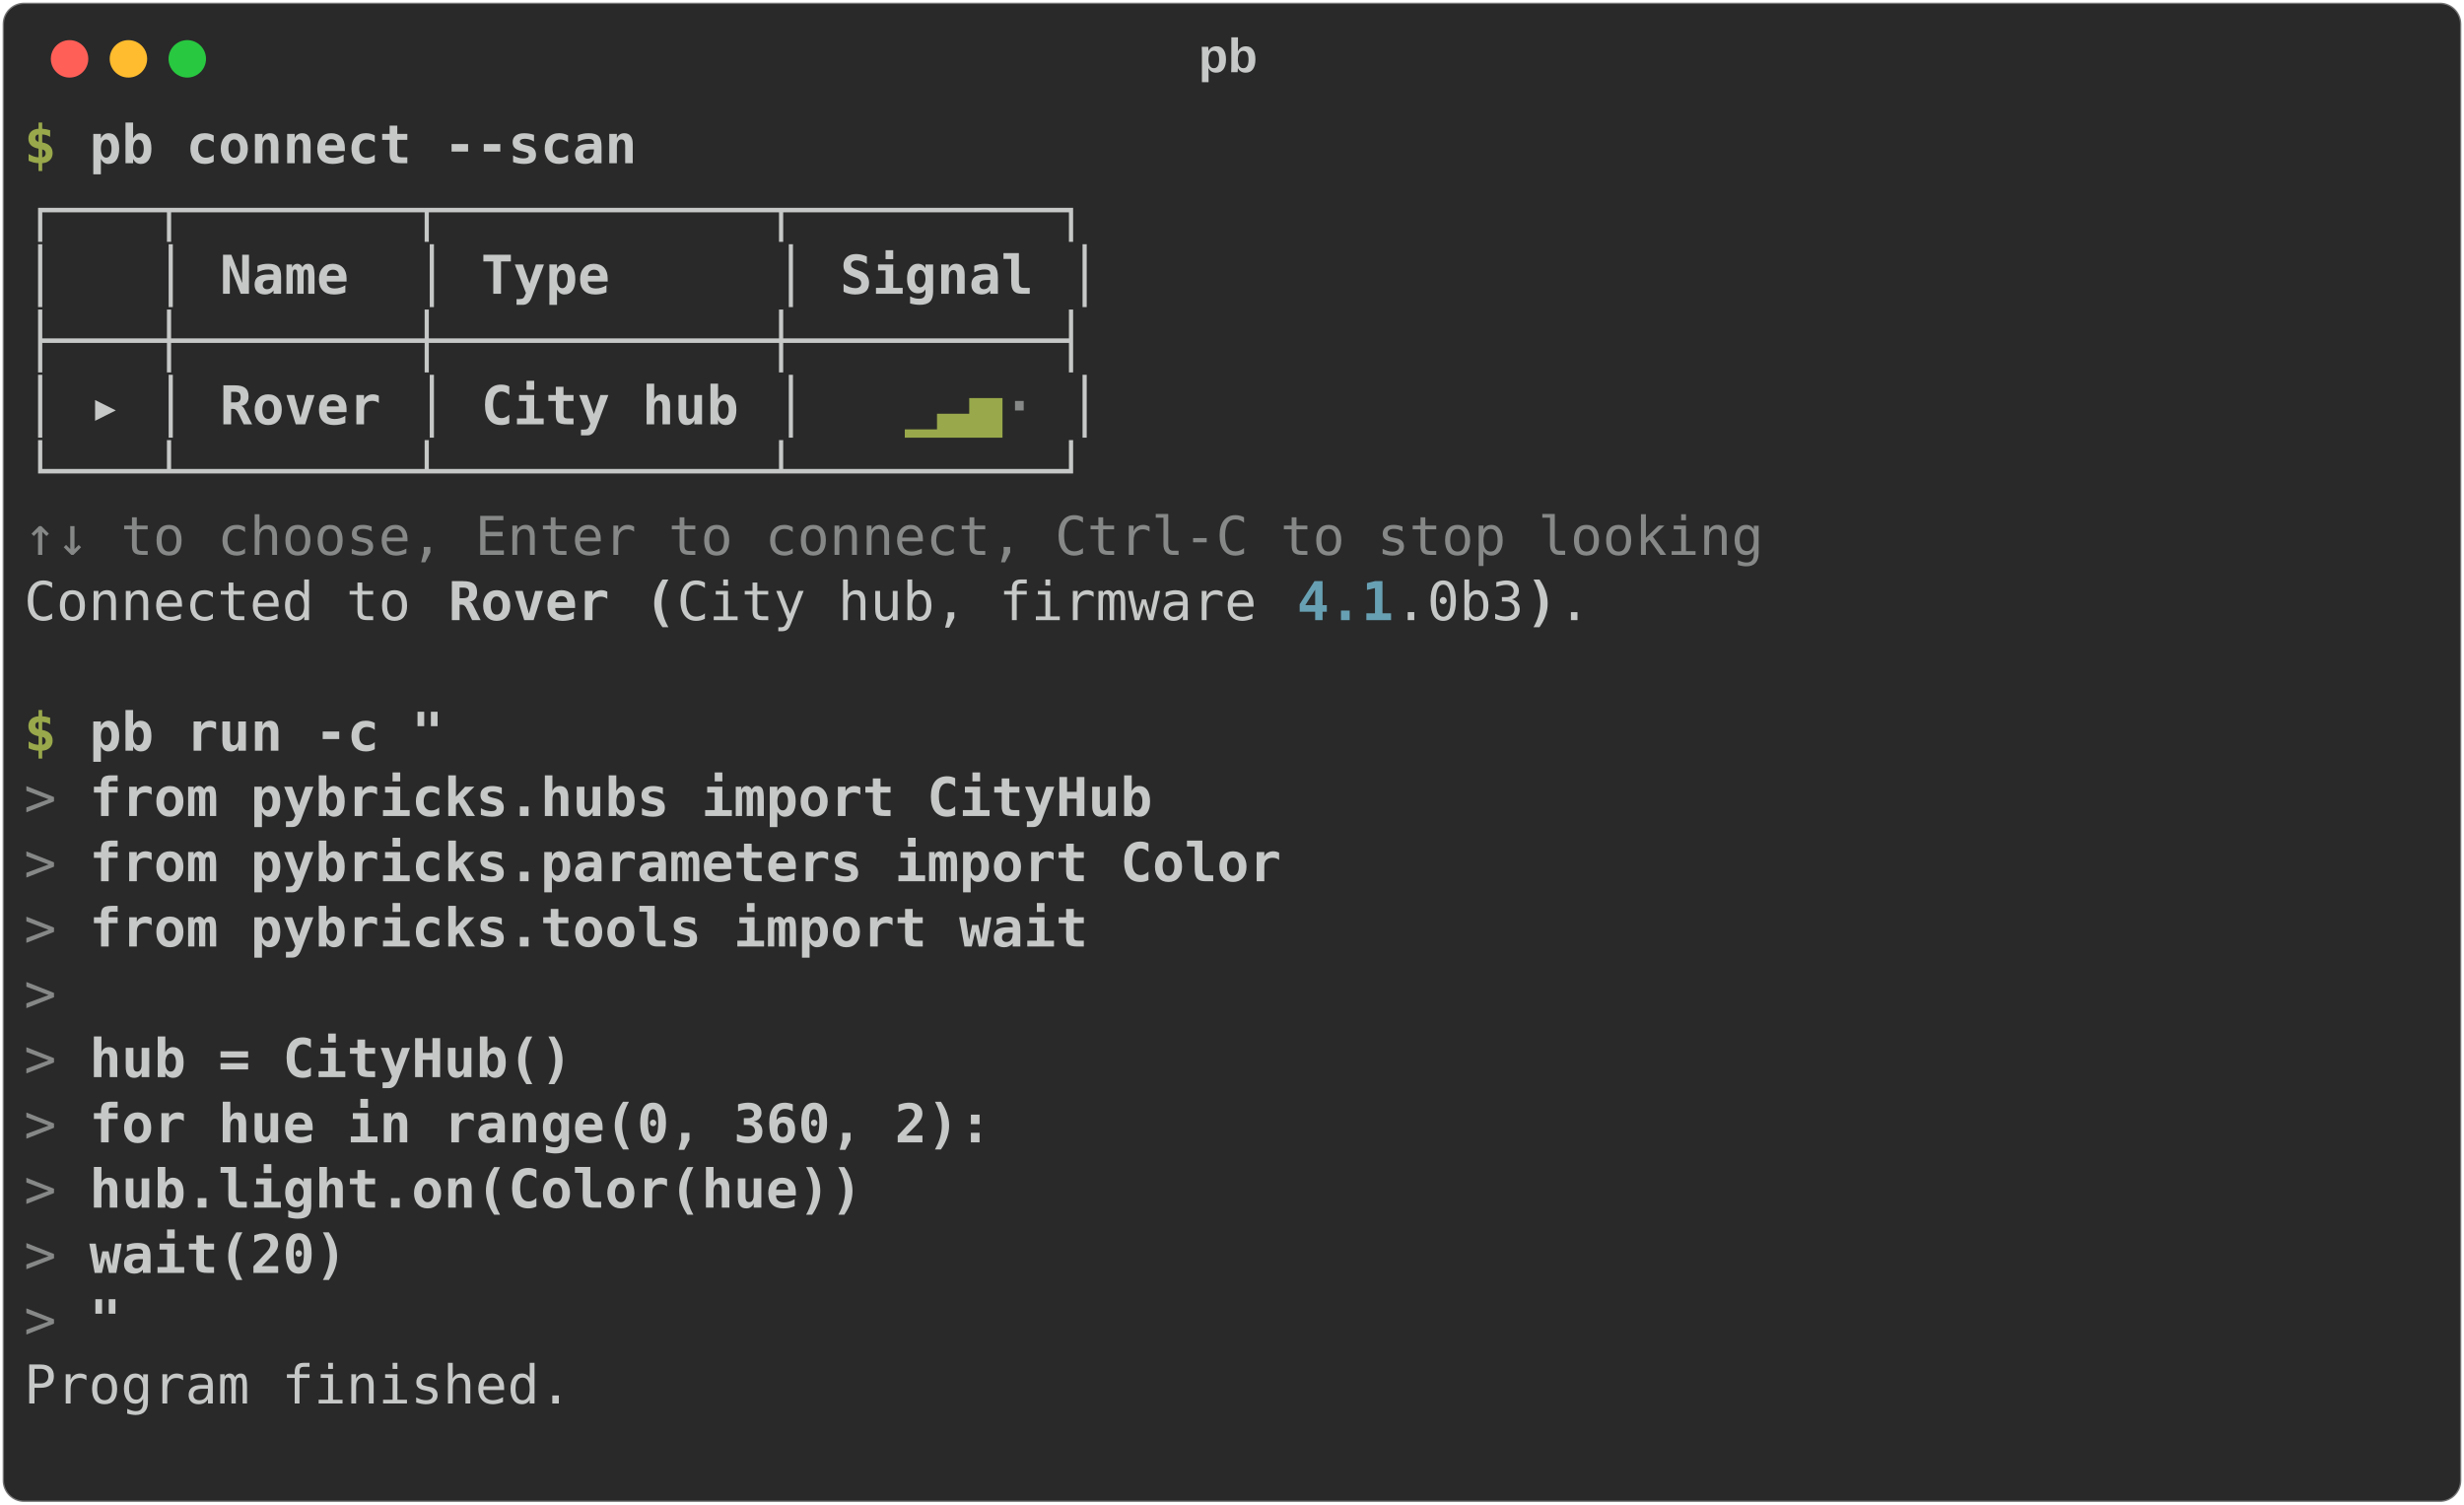
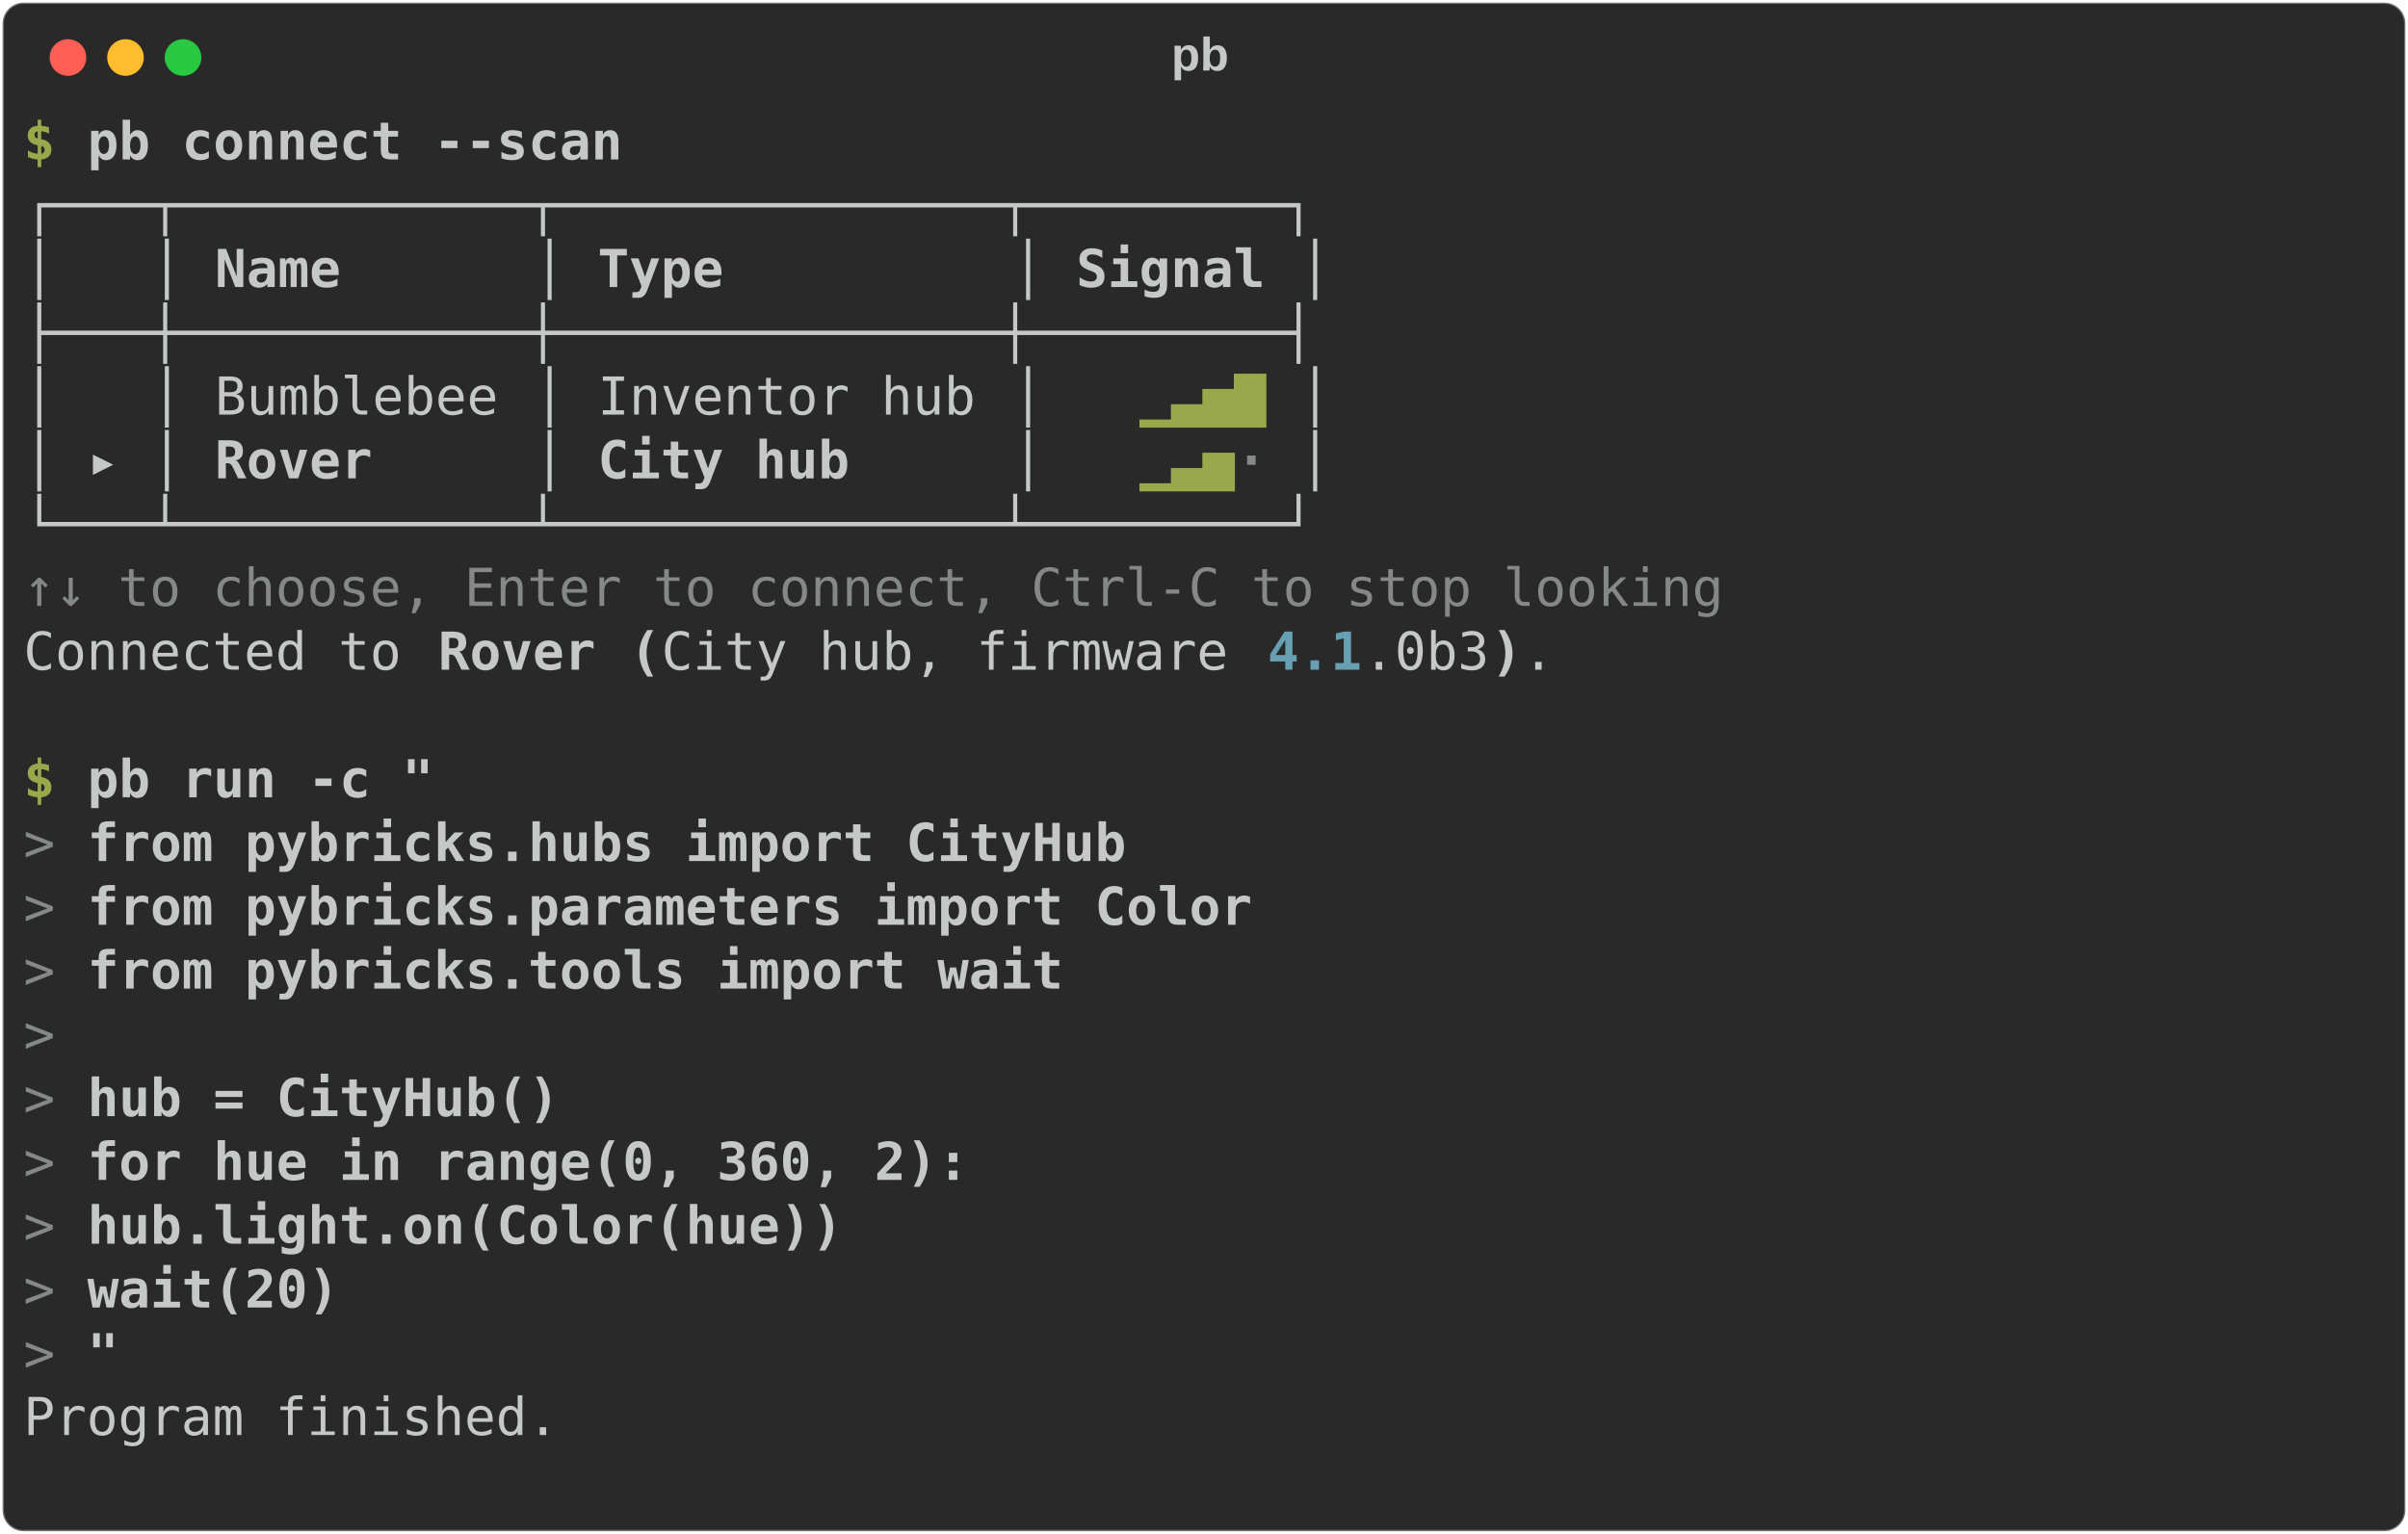
- <svg xmlns="http://www.w3.org/2000/svg" class="rich-terminal" viewBox="0 0 921 562.4">
+ <svg xmlns="http://www.w3.org/2000/svg" class="rich-terminal" viewBox="0 0 921 586.8">
  <style>

    @font-face {
        font-family: "Fira Code";
        src: local("FiraCode-Regular"),
                url("https://cdnjs.cloudflare.com/ajax/libs/firacode/6.2.0/woff2/FiraCode-Regular.woff2") format("woff2"),
                url("https://cdnjs.cloudflare.com/ajax/libs/firacode/6.2.0/woff/FiraCode-Regular.woff") format("woff");
        font-style: normal;
        font-weight: 400;
    }
    @font-face {
        font-family: "Fira Code";
        src: local("FiraCode-Bold"),
                url("https://cdnjs.cloudflare.com/ajax/libs/firacode/6.2.0/woff2/FiraCode-Bold.woff2") format("woff2"),
                url("https://cdnjs.cloudflare.com/ajax/libs/firacode/6.2.0/woff/FiraCode-Bold.woff") format("woff");
        font-style: bold;
        font-weight: 700;
    }

-     .terminal-2050012113-matrix {
+     .terminal-3142286204-matrix {
        font-family: Fira Code, monospace;
        font-size: 20px;
        line-height: 24.4px;
        font-variant-east-asian: full-width;
    }

-     .terminal-2050012113-title {
+     .terminal-3142286204-title {
        font-size: 18px;
        font-weight: bold;
        font-family: arial;
    }

-     .terminal-2050012113-r1 { fill: #98a84b;font-weight: bold }
- .terminal-2050012113-r2 { fill: #c5c8c6 }
- .terminal-2050012113-r3 { fill: #c5c8c6;font-weight: bold }
- .terminal-2050012113-r4 { fill: #868887;font-weight: bold }
- .terminal-2050012113-r5 { fill: #868887 }
- .terminal-2050012113-r6 { fill: #68a0b3;font-weight: bold }
+     .terminal-3142286204-r1 { fill: #98a84b;font-weight: bold }
+ .terminal-3142286204-r2 { fill: #c5c8c6 }
+ .terminal-3142286204-r3 { fill: #c5c8c6;font-weight: bold }
+ .terminal-3142286204-r4 { fill: #98a84b }
+ .terminal-3142286204-r5 { fill: #868887;font-weight: bold }
+ .terminal-3142286204-r6 { fill: #868887 }
+ .terminal-3142286204-r7 { fill: #68a0b3;font-weight: bold }
    </style>
  <defs>
-     <clipPath id="terminal-2050012113-clip-terminal">
-       <rect x="0" y="0" width="901.8" height="511.4" />
-     </clipPath>
-     <clipPath id="terminal-2050012113-line-0">
+     <clipPath id="terminal-3142286204-clip-terminal">
+       <rect x="0" y="0" width="901.8" height="535.8" />
+     </clipPath>
+     <clipPath id="terminal-3142286204-line-0">
      <rect x="0" y="1.5" width="902.8" height="24.65" />
    </clipPath>
-     <clipPath id="terminal-2050012113-line-1">
+     <clipPath id="terminal-3142286204-line-1">
      <rect x="0" y="25.9" width="902.8" height="24.65" />
    </clipPath>
-     <clipPath id="terminal-2050012113-line-2">
+     <clipPath id="terminal-3142286204-line-2">
      <rect x="0" y="50.3" width="902.8" height="24.65" />
    </clipPath>
-     <clipPath id="terminal-2050012113-line-3">
+     <clipPath id="terminal-3142286204-line-3">
      <rect x="0" y="74.7" width="902.8" height="24.65" />
    </clipPath>
-     <clipPath id="terminal-2050012113-line-4">
+     <clipPath id="terminal-3142286204-line-4">
      <rect x="0" y="99.1" width="902.8" height="24.65" />
    </clipPath>
-     <clipPath id="terminal-2050012113-line-5">
+     <clipPath id="terminal-3142286204-line-5">
      <rect x="0" y="123.5" width="902.8" height="24.65" />
    </clipPath>
-     <clipPath id="terminal-2050012113-line-6">
+     <clipPath id="terminal-3142286204-line-6">
      <rect x="0" y="147.9" width="902.8" height="24.65" />
    </clipPath>
-     <clipPath id="terminal-2050012113-line-7">
+     <clipPath id="terminal-3142286204-line-7">
      <rect x="0" y="172.3" width="902.8" height="24.65" />
    </clipPath>
-     <clipPath id="terminal-2050012113-line-8">
+     <clipPath id="terminal-3142286204-line-8">
      <rect x="0" y="196.7" width="902.8" height="24.65" />
    </clipPath>
-     <clipPath id="terminal-2050012113-line-9">
+     <clipPath id="terminal-3142286204-line-9">
      <rect x="0" y="221.1" width="902.8" height="24.65" />
    </clipPath>
-     <clipPath id="terminal-2050012113-line-10">
+     <clipPath id="terminal-3142286204-line-10">
      <rect x="0" y="245.5" width="902.8" height="24.65" />
    </clipPath>
-     <clipPath id="terminal-2050012113-line-11">
+     <clipPath id="terminal-3142286204-line-11">
      <rect x="0" y="269.9" width="902.8" height="24.65" />
    </clipPath>
-     <clipPath id="terminal-2050012113-line-12">
+     <clipPath id="terminal-3142286204-line-12">
      <rect x="0" y="294.3" width="902.8" height="24.65" />
    </clipPath>
-     <clipPath id="terminal-2050012113-line-13">
+     <clipPath id="terminal-3142286204-line-13">
      <rect x="0" y="318.7" width="902.8" height="24.65" />
    </clipPath>
-     <clipPath id="terminal-2050012113-line-14">
+     <clipPath id="terminal-3142286204-line-14">
      <rect x="0" y="343.1" width="902.8" height="24.65" />
    </clipPath>
-     <clipPath id="terminal-2050012113-line-15">
+     <clipPath id="terminal-3142286204-line-15">
      <rect x="0" y="367.5" width="902.8" height="24.65" />
    </clipPath>
-     <clipPath id="terminal-2050012113-line-16">
+     <clipPath id="terminal-3142286204-line-16">
      <rect x="0" y="391.9" width="902.8" height="24.65" />
    </clipPath>
-     <clipPath id="terminal-2050012113-line-17">
+     <clipPath id="terminal-3142286204-line-17">
      <rect x="0" y="416.3" width="902.8" height="24.65" />
    </clipPath>
-     <clipPath id="terminal-2050012113-line-18">
+     <clipPath id="terminal-3142286204-line-18">
      <rect x="0" y="440.7" width="902.8" height="24.65" />
    </clipPath>
-     <clipPath id="terminal-2050012113-line-19">
+     <clipPath id="terminal-3142286204-line-19">
      <rect x="0" y="465.1" width="902.8" height="24.65" />
    </clipPath>
+     <clipPath id="terminal-3142286204-line-20">
+       <rect x="0" y="489.5" width="902.8" height="24.65" />
+     </clipPath>
  </defs>
-   <rect fill="#292929" stroke="rgba(255,255,255,0.35)" stroke-width="1" x="1" y="1" width="919" height="560.4" rx="8" />
-   <text class="terminal-2050012113-title" fill="#c5c8c6" text-anchor="middle" x="459" y="27">pb</text>
+   <rect fill="#292929" stroke="rgba(255,255,255,0.35)" stroke-width="1" x="1" y="1" width="919" height="584.8" rx="8" />
+   <text class="terminal-3142286204-title" fill="#c5c8c6" text-anchor="middle" x="459" y="27">pb</text>
  <g transform="translate(26,22)">
    <circle cx="0" cy="0" r="7" fill="#ff5f57" />
    <circle cx="22" cy="0" r="7" fill="#febc2e" />
    <circle cx="44" cy="0" r="7" fill="#28c840" />
  </g>
-   <g transform="translate(9, 41)" clip-path="url(#terminal-2050012113-clip-terminal)">
-     <g class="terminal-2050012113-matrix">
-       <text class="terminal-2050012113-r1" x="0" y="20" textLength="12.2" clip-path="url(#terminal-2050012113-line-0)">$</text>
-       <text class="terminal-2050012113-r3" x="24.4" y="20" textLength="207.4" clip-path="url(#terminal-2050012113-line-0)">pb connect --scan</text>
-       <text class="terminal-2050012113-r2" x="902.8" y="20" textLength="12.2" clip-path="url(#terminal-2050012113-line-0)">
- </text>
-       <text class="terminal-2050012113-r2" x="0" y="44.4" textLength="402.6" clip-path="url(#terminal-2050012113-line-1)">┌───┬───────┬──────────┬────────┐</text>
-       <text class="terminal-2050012113-r2" x="902.8" y="44.4" textLength="12.2" clip-path="url(#terminal-2050012113-line-1)">
- </text>
-       <text class="terminal-2050012113-r2" x="0" y="68.8" textLength="12.2" clip-path="url(#terminal-2050012113-line-2)">│</text>
-       <text class="terminal-2050012113-r2" x="48.8" y="68.8" textLength="12.2" clip-path="url(#terminal-2050012113-line-2)">│</text>
-       <text class="terminal-2050012113-r3" x="73.2" y="68.8" textLength="61" clip-path="url(#terminal-2050012113-line-2)">Name </text>
-       <text class="terminal-2050012113-r2" x="146.4" y="68.8" textLength="12.2" clip-path="url(#terminal-2050012113-line-2)">│</text>
-       <text class="terminal-2050012113-r3" x="170.8" y="68.8" textLength="97.6" clip-path="url(#terminal-2050012113-line-2)">Type    </text>
-       <text class="terminal-2050012113-r2" x="280.6" y="68.8" textLength="12.2" clip-path="url(#terminal-2050012113-line-2)">│</text>
-       <text class="terminal-2050012113-r3" x="305" y="68.8" textLength="73.2" clip-path="url(#terminal-2050012113-line-2)">Signal</text>
-       <text class="terminal-2050012113-r2" x="390.4" y="68.8" textLength="12.2" clip-path="url(#terminal-2050012113-line-2)">│</text>
-       <text class="terminal-2050012113-r2" x="902.8" y="68.8" textLength="12.2" clip-path="url(#terminal-2050012113-line-2)">
- </text>
-       <text class="terminal-2050012113-r2" x="0" y="93.2" textLength="402.6" clip-path="url(#terminal-2050012113-line-3)">├───┼───────┼──────────┼────────┤</text>
-       <text class="terminal-2050012113-r2" x="902.8" y="93.2" textLength="12.2" clip-path="url(#terminal-2050012113-line-3)">
- </text>
-       <text class="terminal-2050012113-r2" x="0" y="117.6" textLength="12.2" clip-path="url(#terminal-2050012113-line-4)">│</text>
-       <text class="terminal-2050012113-r3" x="24.4" y="117.6" textLength="12.2" clip-path="url(#terminal-2050012113-line-4)">▸</text>
-       <text class="terminal-2050012113-r2" x="48.8" y="117.6" textLength="12.2" clip-path="url(#terminal-2050012113-line-4)">│</text>
-       <text class="terminal-2050012113-r3" x="73.2" y="117.6" textLength="61" clip-path="url(#terminal-2050012113-line-4)">Rover</text>
-       <text class="terminal-2050012113-r2" x="146.4" y="117.6" textLength="12.2" clip-path="url(#terminal-2050012113-line-4)">│</text>
-       <text class="terminal-2050012113-r3" x="170.8" y="117.6" textLength="97.6" clip-path="url(#terminal-2050012113-line-4)">City hub</text>
-       <text class="terminal-2050012113-r2" x="280.6" y="117.6" textLength="12.2" clip-path="url(#terminal-2050012113-line-4)">│</text>
-       <text class="terminal-2050012113-r1" x="329.4" y="117.6" textLength="36.6" clip-path="url(#terminal-2050012113-line-4)">▁▃▅</text>
-       <text class="terminal-2050012113-r4" x="366" y="117.6" textLength="12.2" clip-path="url(#terminal-2050012113-line-4)">·</text>
-       <text class="terminal-2050012113-r2" x="390.4" y="117.6" textLength="12.2" clip-path="url(#terminal-2050012113-line-4)">│</text>
-       <text class="terminal-2050012113-r2" x="902.8" y="117.6" textLength="12.2" clip-path="url(#terminal-2050012113-line-4)">
- </text>
-       <text class="terminal-2050012113-r2" x="0" y="142" textLength="402.6" clip-path="url(#terminal-2050012113-line-5)">└───┴───────┴──────────┴────────┘</text>
-       <text class="terminal-2050012113-r2" x="902.8" y="142" textLength="12.2" clip-path="url(#terminal-2050012113-line-5)">
- </text>
-       <text class="terminal-2050012113-r5" x="0" y="166.4" textLength="658.8" clip-path="url(#terminal-2050012113-line-6)">↑↓ to choose, Enter to connect, Ctrl-C to stop looking</text>
-       <text class="terminal-2050012113-r2" x="902.8" y="166.4" textLength="12.2" clip-path="url(#terminal-2050012113-line-6)">
- </text>
-       <text class="terminal-2050012113-r2" x="0" y="190.8" textLength="158.6" clip-path="url(#terminal-2050012113-line-7)">Connected to </text>
-       <text class="terminal-2050012113-r3" x="158.6" y="190.8" textLength="61" clip-path="url(#terminal-2050012113-line-7)">Rover</text>
-       <text class="terminal-2050012113-r3" x="231.8" y="190.8" textLength="12.2" clip-path="url(#terminal-2050012113-line-7)">(</text>
-       <text class="terminal-2050012113-r2" x="244" y="190.8" textLength="231.8" clip-path="url(#terminal-2050012113-line-7)">City hub, firmware </text>
-       <text class="terminal-2050012113-r6" x="475.8" y="190.8" textLength="36.6" clip-path="url(#terminal-2050012113-line-7)">4.1</text>
-       <text class="terminal-2050012113-r2" x="512.4" y="190.8" textLength="48.8" clip-path="url(#terminal-2050012113-line-7)">.0b3</text>
-       <text class="terminal-2050012113-r3" x="561.2" y="190.8" textLength="12.2" clip-path="url(#terminal-2050012113-line-7)">)</text>
-       <text class="terminal-2050012113-r2" x="573.4" y="190.8" textLength="12.2" clip-path="url(#terminal-2050012113-line-7)">.</text>
-       <text class="terminal-2050012113-r2" x="902.8" y="190.8" textLength="12.2" clip-path="url(#terminal-2050012113-line-7)">
- </text>
-       <text class="terminal-2050012113-r2" x="902.8" y="215.2" textLength="12.2" clip-path="url(#terminal-2050012113-line-8)">
- </text>
-       <text class="terminal-2050012113-r1" x="0" y="239.6" textLength="12.2" clip-path="url(#terminal-2050012113-line-9)">$</text>
-       <text class="terminal-2050012113-r3" x="24.4" y="239.6" textLength="134.2" clip-path="url(#terminal-2050012113-line-9)">pb run -c "</text>
-       <text class="terminal-2050012113-r2" x="902.8" y="239.6" textLength="12.2" clip-path="url(#terminal-2050012113-line-9)">
- </text>
-       <text class="terminal-2050012113-r5" x="0" y="264" textLength="12.2" clip-path="url(#terminal-2050012113-line-10)">&gt;</text>
-       <text class="terminal-2050012113-r3" x="24.4" y="264" textLength="402.6" clip-path="url(#terminal-2050012113-line-10)">from pybricks.hubs import CityHub</text>
-       <text class="terminal-2050012113-r2" x="902.8" y="264" textLength="12.2" clip-path="url(#terminal-2050012113-line-10)">
- </text>
-       <text class="terminal-2050012113-r5" x="0" y="288.4" textLength="12.2" clip-path="url(#terminal-2050012113-line-11)">&gt;</text>
-       <text class="terminal-2050012113-r3" x="24.4" y="288.4" textLength="451.4" clip-path="url(#terminal-2050012113-line-11)">from pybricks.parameters import Color</text>
-       <text class="terminal-2050012113-r2" x="902.8" y="288.4" textLength="12.2" clip-path="url(#terminal-2050012113-line-11)">
- </text>
-       <text class="terminal-2050012113-r5" x="0" y="312.8" textLength="12.2" clip-path="url(#terminal-2050012113-line-12)">&gt;</text>
-       <text class="terminal-2050012113-r3" x="24.4" y="312.8" textLength="378.2" clip-path="url(#terminal-2050012113-line-12)">from pybricks.tools import wait</text>
-       <text class="terminal-2050012113-r2" x="902.8" y="312.8" textLength="12.2" clip-path="url(#terminal-2050012113-line-12)">
- </text>
-       <text class="terminal-2050012113-r5" x="0" y="337.2" textLength="12.2" clip-path="url(#terminal-2050012113-line-13)">&gt;</text>
-       <text class="terminal-2050012113-r2" x="902.8" y="337.2" textLength="12.2" clip-path="url(#terminal-2050012113-line-13)">
- </text>
-       <text class="terminal-2050012113-r5" x="0" y="361.6" textLength="12.2" clip-path="url(#terminal-2050012113-line-14)">&gt;</text>
-       <text class="terminal-2050012113-r3" x="24.4" y="361.6" textLength="183" clip-path="url(#terminal-2050012113-line-14)">hub = CityHub()</text>
-       <text class="terminal-2050012113-r2" x="902.8" y="361.6" textLength="12.2" clip-path="url(#terminal-2050012113-line-14)">
- </text>
-       <text class="terminal-2050012113-r5" x="0" y="386" textLength="12.2" clip-path="url(#terminal-2050012113-line-15)">&gt;</text>
-       <text class="terminal-2050012113-r3" x="24.4" y="386" textLength="341.6" clip-path="url(#terminal-2050012113-line-15)">for hue in range(0, 360, 2):</text>
-       <text class="terminal-2050012113-r2" x="902.8" y="386" textLength="12.2" clip-path="url(#terminal-2050012113-line-15)">
- </text>
-       <text class="terminal-2050012113-r5" x="0" y="410.4" textLength="12.2" clip-path="url(#terminal-2050012113-line-16)">&gt;</text>
-       <text class="terminal-2050012113-r3" x="24.4" y="410.4" textLength="341.6" clip-path="url(#terminal-2050012113-line-16)">    hub.light.on(Color(hue))</text>
-       <text class="terminal-2050012113-r2" x="902.8" y="410.4" textLength="12.2" clip-path="url(#terminal-2050012113-line-16)">
- </text>
-       <text class="terminal-2050012113-r5" x="0" y="434.8" textLength="12.2" clip-path="url(#terminal-2050012113-line-17)">&gt;</text>
-       <text class="terminal-2050012113-r3" x="24.4" y="434.8" textLength="146.4" clip-path="url(#terminal-2050012113-line-17)">    wait(20)</text>
-       <text class="terminal-2050012113-r2" x="902.8" y="434.8" textLength="12.2" clip-path="url(#terminal-2050012113-line-17)">
- </text>
-       <text class="terminal-2050012113-r5" x="0" y="459.2" textLength="12.2" clip-path="url(#terminal-2050012113-line-18)">&gt;</text>
-       <text class="terminal-2050012113-r3" x="24.4" y="459.2" textLength="12.2" clip-path="url(#terminal-2050012113-line-18)">"</text>
-       <text class="terminal-2050012113-r2" x="902.8" y="459.2" textLength="12.2" clip-path="url(#terminal-2050012113-line-18)">
- </text>
-       <text class="terminal-2050012113-r2" x="0" y="483.6" textLength="207.4" clip-path="url(#terminal-2050012113-line-19)">Program finished.</text>
-       <text class="terminal-2050012113-r2" x="902.8" y="483.6" textLength="12.2" clip-path="url(#terminal-2050012113-line-19)">
- </text>
-       <text class="terminal-2050012113-r2" x="902.8" y="508" textLength="12.2" clip-path="url(#terminal-2050012113-line-20)">
+   <g transform="translate(9, 41)" clip-path="url(#terminal-3142286204-clip-terminal)">
+     <g class="terminal-3142286204-matrix">
+       <text class="terminal-3142286204-r1" x="0" y="20" textLength="12.2" clip-path="url(#terminal-3142286204-line-0)">$</text>
+       <text class="terminal-3142286204-r3" x="24.4" y="20" textLength="207.4" clip-path="url(#terminal-3142286204-line-0)">pb connect --scan</text>
+       <text class="terminal-3142286204-r2" x="902.8" y="20" textLength="12.2" clip-path="url(#terminal-3142286204-line-0)">
+ </text>
+       <text class="terminal-3142286204-r2" x="0" y="44.4" textLength="500.2" clip-path="url(#terminal-3142286204-line-1)">┌───┬───────────┬──────────────┬────────┐</text>
+       <text class="terminal-3142286204-r2" x="902.8" y="44.4" textLength="12.2" clip-path="url(#terminal-3142286204-line-1)">
+ </text>
+       <text class="terminal-3142286204-r2" x="0" y="68.8" textLength="12.2" clip-path="url(#terminal-3142286204-line-2)">│</text>
+       <text class="terminal-3142286204-r2" x="48.8" y="68.8" textLength="12.2" clip-path="url(#terminal-3142286204-line-2)">│</text>
+       <text class="terminal-3142286204-r3" x="73.2" y="68.8" textLength="109.8" clip-path="url(#terminal-3142286204-line-2)">Name     </text>
+       <text class="terminal-3142286204-r2" x="195.2" y="68.8" textLength="12.2" clip-path="url(#terminal-3142286204-line-2)">│</text>
+       <text class="terminal-3142286204-r3" x="219.6" y="68.8" textLength="146.4" clip-path="url(#terminal-3142286204-line-2)">Type        </text>
+       <text class="terminal-3142286204-r2" x="378.2" y="68.8" textLength="12.2" clip-path="url(#terminal-3142286204-line-2)">│</text>
+       <text class="terminal-3142286204-r3" x="402.6" y="68.8" textLength="73.2" clip-path="url(#terminal-3142286204-line-2)">Signal</text>
+       <text class="terminal-3142286204-r2" x="488" y="68.8" textLength="12.2" clip-path="url(#terminal-3142286204-line-2)">│</text>
+       <text class="terminal-3142286204-r2" x="902.8" y="68.8" textLength="12.2" clip-path="url(#terminal-3142286204-line-2)">
+ </text>
+       <text class="terminal-3142286204-r2" x="0" y="93.2" textLength="500.2" clip-path="url(#terminal-3142286204-line-3)">├───┼───────────┼──────────────┼────────┤</text>
+       <text class="terminal-3142286204-r2" x="902.8" y="93.2" textLength="12.2" clip-path="url(#terminal-3142286204-line-3)">
+ </text>
+       <text class="terminal-3142286204-r2" x="0" y="117.6" textLength="12.2" clip-path="url(#terminal-3142286204-line-4)">│</text>
+       <text class="terminal-3142286204-r2" x="48.8" y="117.6" textLength="12.2" clip-path="url(#terminal-3142286204-line-4)">│</text>
+       <text class="terminal-3142286204-r2" x="73.2" y="117.6" textLength="109.8" clip-path="url(#terminal-3142286204-line-4)">Bumblebee</text>
+       <text class="terminal-3142286204-r2" x="195.2" y="117.6" textLength="12.2" clip-path="url(#terminal-3142286204-line-4)">│</text>
+       <text class="terminal-3142286204-r2" x="219.6" y="117.6" textLength="146.4" clip-path="url(#terminal-3142286204-line-4)">Inventor hub</text>
+       <text class="terminal-3142286204-r2" x="378.2" y="117.6" textLength="12.2" clip-path="url(#terminal-3142286204-line-4)">│</text>
+       <text class="terminal-3142286204-r4" x="427" y="117.6" textLength="48.8" clip-path="url(#terminal-3142286204-line-4)">▁▃▅▇</text>
+       <text class="terminal-3142286204-r2" x="488" y="117.6" textLength="12.2" clip-path="url(#terminal-3142286204-line-4)">│</text>
+       <text class="terminal-3142286204-r2" x="902.8" y="117.6" textLength="12.2" clip-path="url(#terminal-3142286204-line-4)">
+ </text>
+       <text class="terminal-3142286204-r2" x="0" y="142" textLength="12.2" clip-path="url(#terminal-3142286204-line-5)">│</text>
+       <text class="terminal-3142286204-r3" x="24.4" y="142" textLength="12.2" clip-path="url(#terminal-3142286204-line-5)">▸</text>
+       <text class="terminal-3142286204-r2" x="48.8" y="142" textLength="12.2" clip-path="url(#terminal-3142286204-line-5)">│</text>
+       <text class="terminal-3142286204-r3" x="73.2" y="142" textLength="109.8" clip-path="url(#terminal-3142286204-line-5)">Rover    </text>
+       <text class="terminal-3142286204-r2" x="195.2" y="142" textLength="12.2" clip-path="url(#terminal-3142286204-line-5)">│</text>
+       <text class="terminal-3142286204-r3" x="219.6" y="142" textLength="146.4" clip-path="url(#terminal-3142286204-line-5)">City hub    </text>
+       <text class="terminal-3142286204-r2" x="378.2" y="142" textLength="12.2" clip-path="url(#terminal-3142286204-line-5)">│</text>
+       <text class="terminal-3142286204-r1" x="427" y="142" textLength="36.6" clip-path="url(#terminal-3142286204-line-5)">▁▃▅</text>
+       <text class="terminal-3142286204-r5" x="463.6" y="142" textLength="12.2" clip-path="url(#terminal-3142286204-line-5)">·</text>
+       <text class="terminal-3142286204-r2" x="488" y="142" textLength="12.2" clip-path="url(#terminal-3142286204-line-5)">│</text>
+       <text class="terminal-3142286204-r2" x="902.8" y="142" textLength="12.2" clip-path="url(#terminal-3142286204-line-5)">
+ </text>
+       <text class="terminal-3142286204-r2" x="0" y="166.4" textLength="500.2" clip-path="url(#terminal-3142286204-line-6)">└───┴───────────┴──────────────┴────────┘</text>
+       <text class="terminal-3142286204-r2" x="902.8" y="166.4" textLength="12.2" clip-path="url(#terminal-3142286204-line-6)">
+ </text>
+       <text class="terminal-3142286204-r6" x="0" y="190.8" textLength="658.8" clip-path="url(#terminal-3142286204-line-7)">↑↓ to choose, Enter to connect, Ctrl-C to stop looking</text>
+       <text class="terminal-3142286204-r2" x="902.8" y="190.8" textLength="12.2" clip-path="url(#terminal-3142286204-line-7)">
+ </text>
+       <text class="terminal-3142286204-r2" x="0" y="215.2" textLength="158.6" clip-path="url(#terminal-3142286204-line-8)">Connected to </text>
+       <text class="terminal-3142286204-r3" x="158.6" y="215.2" textLength="61" clip-path="url(#terminal-3142286204-line-8)">Rover</text>
+       <text class="terminal-3142286204-r3" x="231.8" y="215.2" textLength="12.2" clip-path="url(#terminal-3142286204-line-8)">(</text>
+       <text class="terminal-3142286204-r2" x="244" y="215.2" textLength="231.8" clip-path="url(#terminal-3142286204-line-8)">City hub, firmware </text>
+       <text class="terminal-3142286204-r7" x="475.8" y="215.2" textLength="36.6" clip-path="url(#terminal-3142286204-line-8)">4.1</text>
+       <text class="terminal-3142286204-r2" x="512.4" y="215.2" textLength="48.8" clip-path="url(#terminal-3142286204-line-8)">.0b3</text>
+       <text class="terminal-3142286204-r3" x="561.2" y="215.2" textLength="12.2" clip-path="url(#terminal-3142286204-line-8)">)</text>
+       <text class="terminal-3142286204-r2" x="573.4" y="215.2" textLength="12.2" clip-path="url(#terminal-3142286204-line-8)">.</text>
+       <text class="terminal-3142286204-r2" x="902.8" y="215.2" textLength="12.2" clip-path="url(#terminal-3142286204-line-8)">
+ </text>
+       <text class="terminal-3142286204-r2" x="902.8" y="239.6" textLength="12.2" clip-path="url(#terminal-3142286204-line-9)">
+ </text>
+       <text class="terminal-3142286204-r1" x="0" y="264" textLength="12.2" clip-path="url(#terminal-3142286204-line-10)">$</text>
+       <text class="terminal-3142286204-r3" x="24.4" y="264" textLength="134.2" clip-path="url(#terminal-3142286204-line-10)">pb run -c "</text>
+       <text class="terminal-3142286204-r2" x="902.8" y="264" textLength="12.2" clip-path="url(#terminal-3142286204-line-10)">
+ </text>
+       <text class="terminal-3142286204-r6" x="0" y="288.4" textLength="12.2" clip-path="url(#terminal-3142286204-line-11)">&gt;</text>
+       <text class="terminal-3142286204-r3" x="24.4" y="288.4" textLength="402.6" clip-path="url(#terminal-3142286204-line-11)">from pybricks.hubs import CityHub</text>
+       <text class="terminal-3142286204-r2" x="902.8" y="288.4" textLength="12.2" clip-path="url(#terminal-3142286204-line-11)">
+ </text>
+       <text class="terminal-3142286204-r6" x="0" y="312.8" textLength="12.2" clip-path="url(#terminal-3142286204-line-12)">&gt;</text>
+       <text class="terminal-3142286204-r3" x="24.4" y="312.8" textLength="451.4" clip-path="url(#terminal-3142286204-line-12)">from pybricks.parameters import Color</text>
+       <text class="terminal-3142286204-r2" x="902.8" y="312.8" textLength="12.2" clip-path="url(#terminal-3142286204-line-12)">
+ </text>
+       <text class="terminal-3142286204-r6" x="0" y="337.2" textLength="12.2" clip-path="url(#terminal-3142286204-line-13)">&gt;</text>
+       <text class="terminal-3142286204-r3" x="24.4" y="337.2" textLength="378.2" clip-path="url(#terminal-3142286204-line-13)">from pybricks.tools import wait</text>
+       <text class="terminal-3142286204-r2" x="902.8" y="337.2" textLength="12.2" clip-path="url(#terminal-3142286204-line-13)">
+ </text>
+       <text class="terminal-3142286204-r6" x="0" y="361.6" textLength="12.2" clip-path="url(#terminal-3142286204-line-14)">&gt;</text>
+       <text class="terminal-3142286204-r2" x="902.8" y="361.6" textLength="12.2" clip-path="url(#terminal-3142286204-line-14)">
+ </text>
+       <text class="terminal-3142286204-r6" x="0" y="386" textLength="12.2" clip-path="url(#terminal-3142286204-line-15)">&gt;</text>
+       <text class="terminal-3142286204-r3" x="24.4" y="386" textLength="183" clip-path="url(#terminal-3142286204-line-15)">hub = CityHub()</text>
+       <text class="terminal-3142286204-r2" x="902.8" y="386" textLength="12.2" clip-path="url(#terminal-3142286204-line-15)">
+ </text>
+       <text class="terminal-3142286204-r6" x="0" y="410.4" textLength="12.2" clip-path="url(#terminal-3142286204-line-16)">&gt;</text>
+       <text class="terminal-3142286204-r3" x="24.4" y="410.4" textLength="341.6" clip-path="url(#terminal-3142286204-line-16)">for hue in range(0, 360, 2):</text>
+       <text class="terminal-3142286204-r2" x="902.8" y="410.4" textLength="12.2" clip-path="url(#terminal-3142286204-line-16)">
+ </text>
+       <text class="terminal-3142286204-r6" x="0" y="434.8" textLength="12.2" clip-path="url(#terminal-3142286204-line-17)">&gt;</text>
+       <text class="terminal-3142286204-r3" x="24.4" y="434.8" textLength="341.6" clip-path="url(#terminal-3142286204-line-17)">    hub.light.on(Color(hue))</text>
+       <text class="terminal-3142286204-r2" x="902.8" y="434.8" textLength="12.2" clip-path="url(#terminal-3142286204-line-17)">
+ </text>
+       <text class="terminal-3142286204-r6" x="0" y="459.2" textLength="12.2" clip-path="url(#terminal-3142286204-line-18)">&gt;</text>
+       <text class="terminal-3142286204-r3" x="24.4" y="459.2" textLength="146.4" clip-path="url(#terminal-3142286204-line-18)">    wait(20)</text>
+       <text class="terminal-3142286204-r2" x="902.8" y="459.2" textLength="12.2" clip-path="url(#terminal-3142286204-line-18)">
+ </text>
+       <text class="terminal-3142286204-r6" x="0" y="483.6" textLength="12.2" clip-path="url(#terminal-3142286204-line-19)">&gt;</text>
+       <text class="terminal-3142286204-r3" x="24.4" y="483.6" textLength="12.2" clip-path="url(#terminal-3142286204-line-19)">"</text>
+       <text class="terminal-3142286204-r2" x="902.8" y="483.6" textLength="12.2" clip-path="url(#terminal-3142286204-line-19)">
+ </text>
+       <text class="terminal-3142286204-r2" x="0" y="508" textLength="207.4" clip-path="url(#terminal-3142286204-line-20)">Program finished.</text>
+       <text class="terminal-3142286204-r2" x="902.8" y="508" textLength="12.2" clip-path="url(#terminal-3142286204-line-20)">
+ </text>
+       <text class="terminal-3142286204-r2" x="902.8" y="532.4" textLength="12.2" clip-path="url(#terminal-3142286204-line-21)">
</text>
    </g>
  </g>
</svg>
